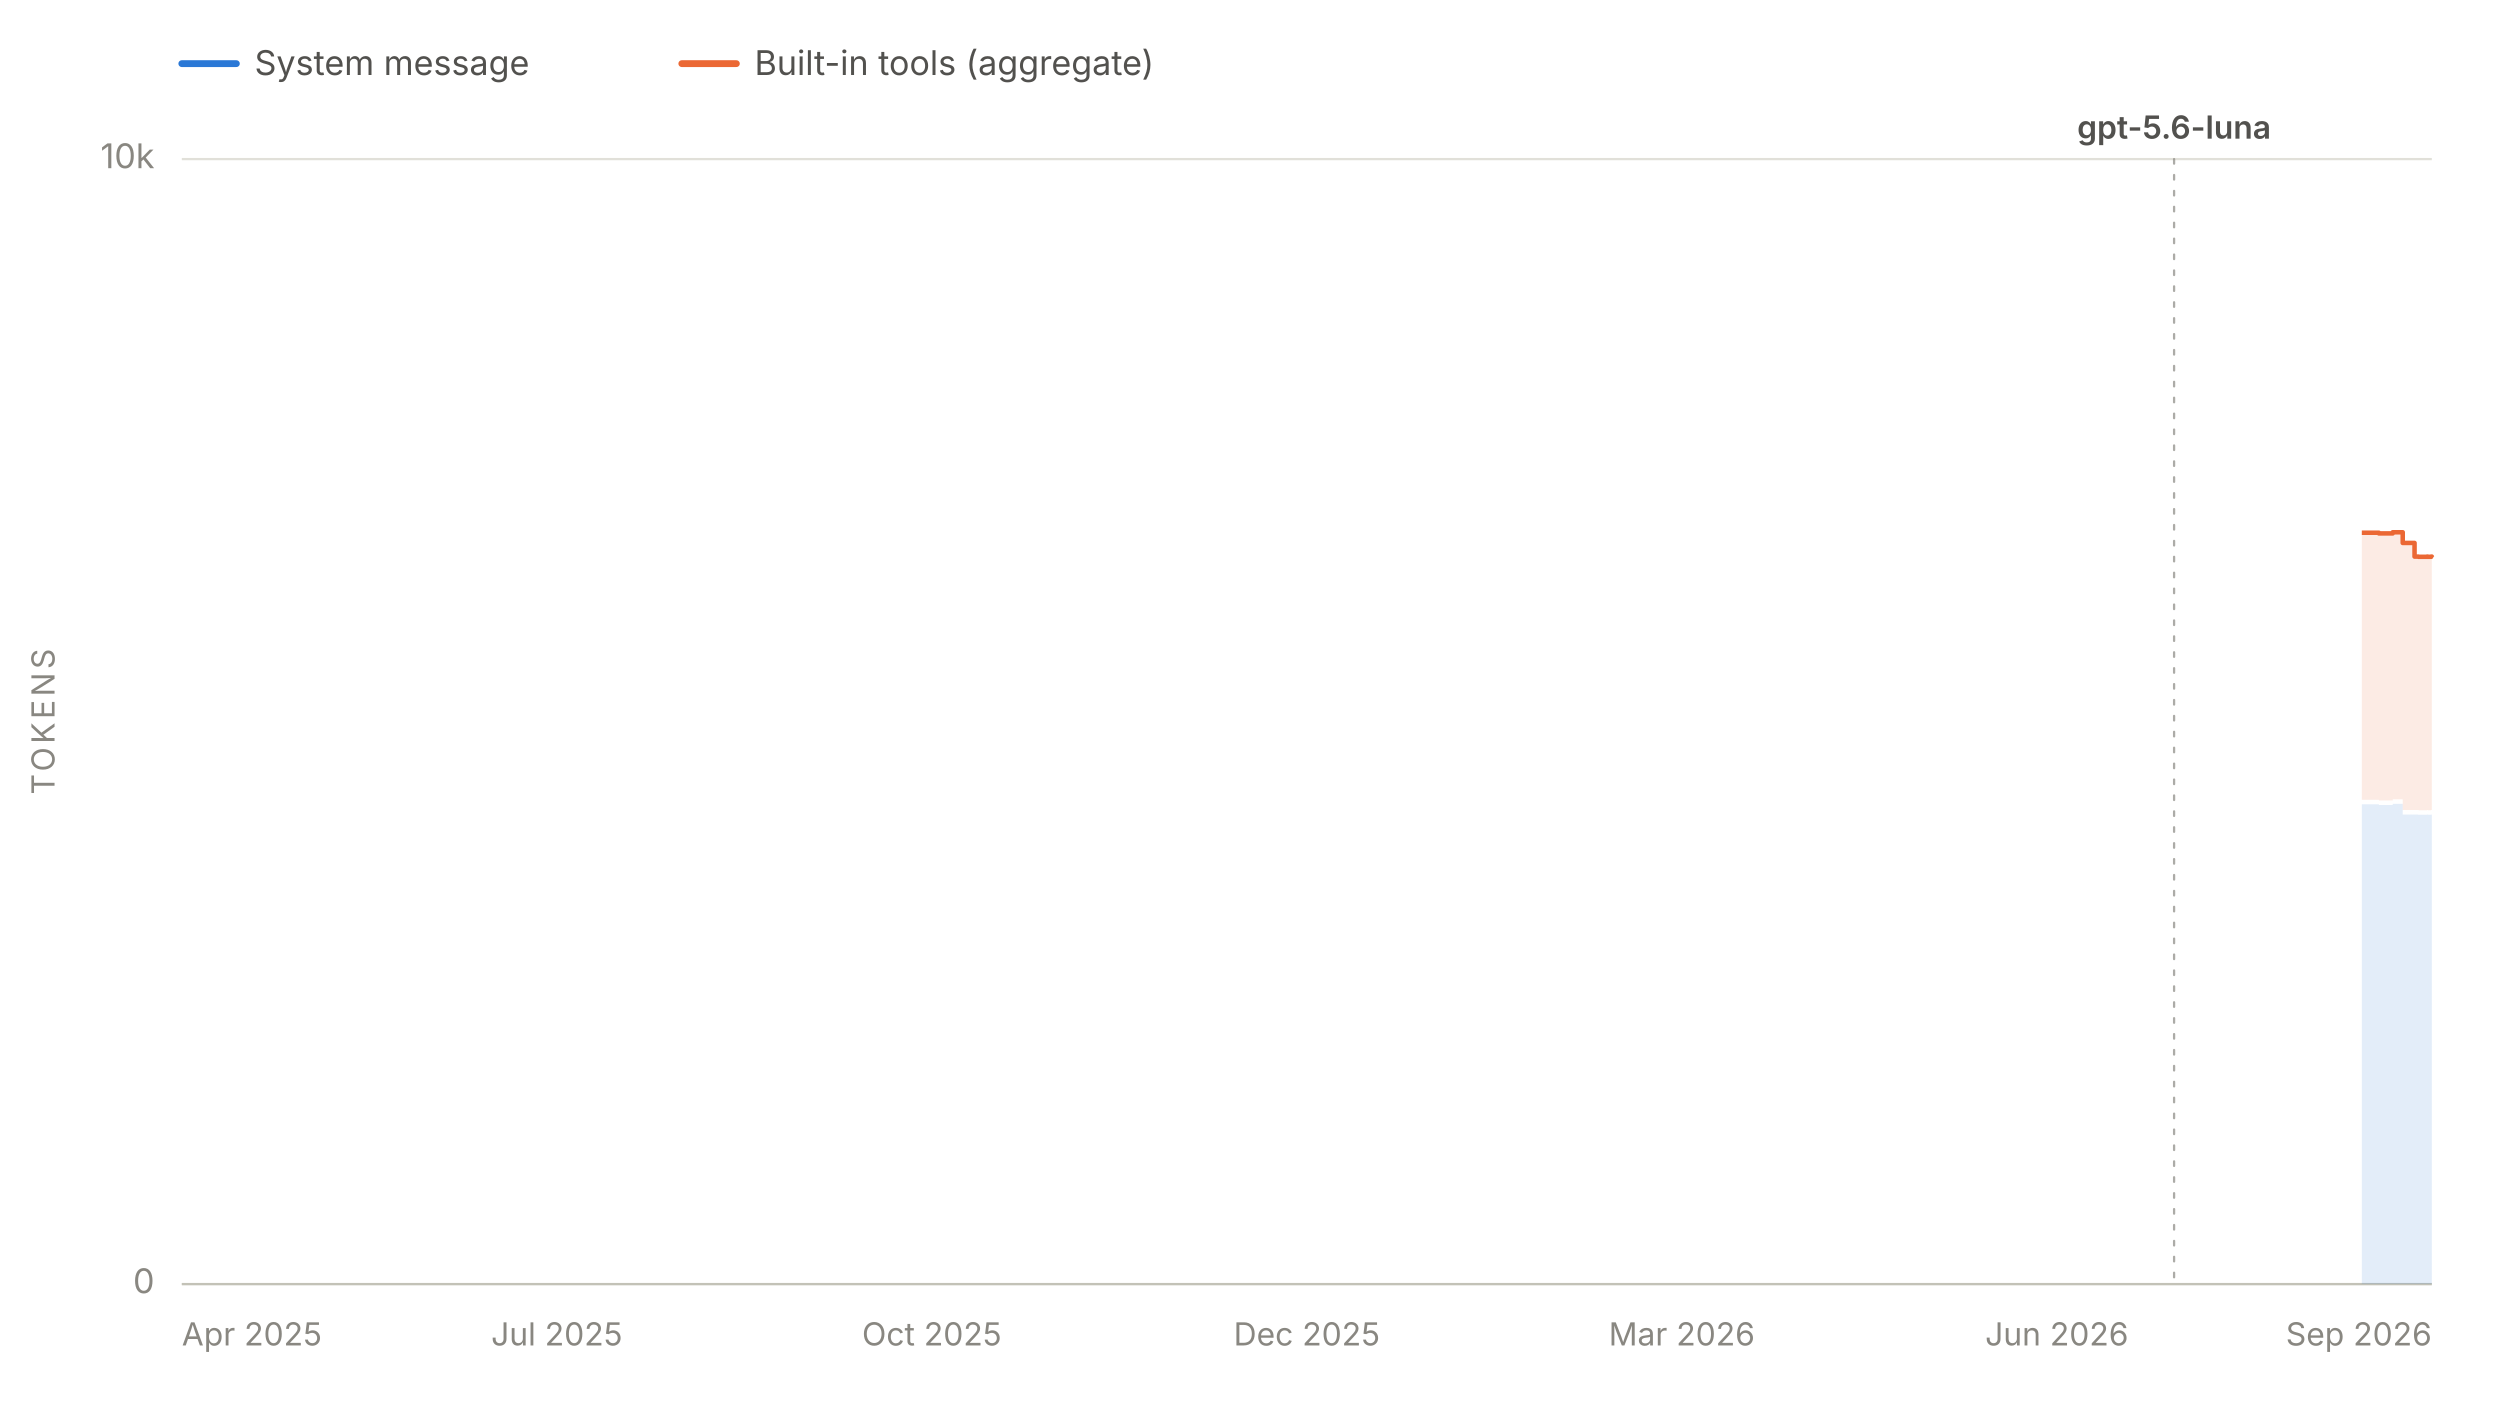
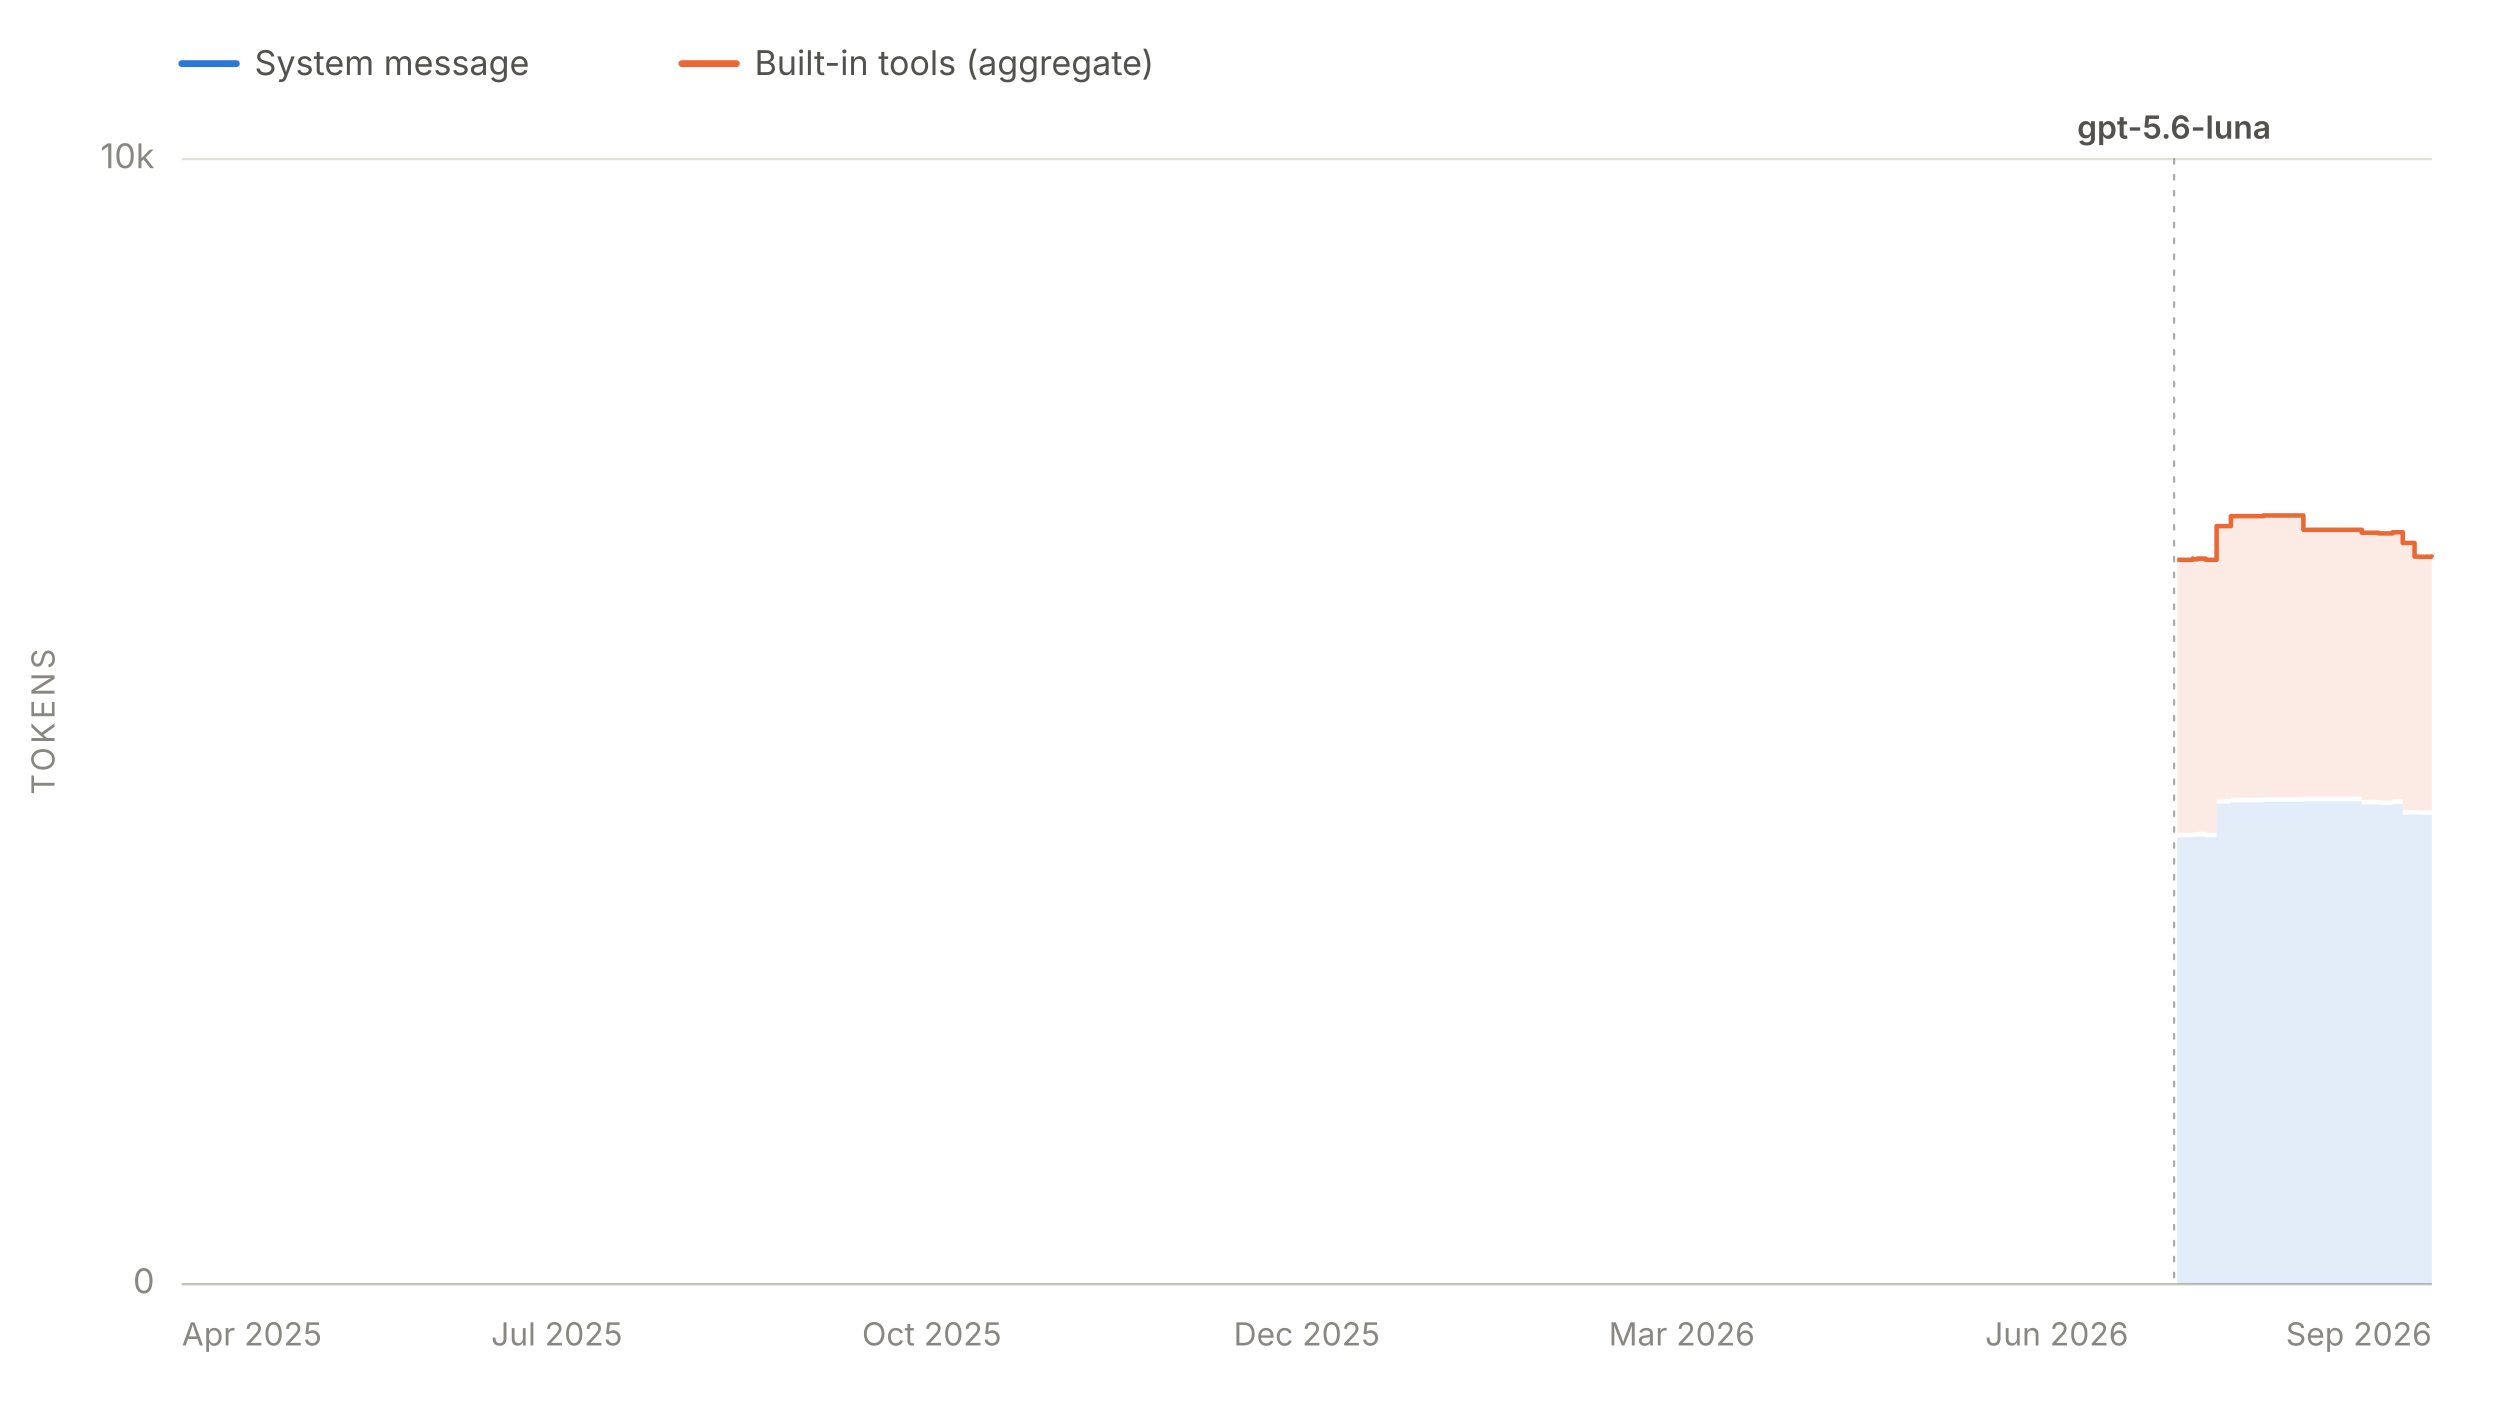
<svg xmlns="http://www.w3.org/2000/svg" viewBox="0 0 1100 625" width="1100" height="625" role="img" aria-labelledby="chartTitle chartDesc" font-family="system-ui, -apple-system, 'Segoe UI', sans-serif">
  <line x1="80" y1="28" x2="104" y2="28" stroke="#2a78d6" stroke-width="3" stroke-linecap="round" />
  <text x="112" y="33" font-size="15" fill="#52514e">System message</text>
  <line x1="300" y1="28" x2="324" y2="28" stroke="#eb6834" stroke-width="3" stroke-linecap="round" />
  <text x="332" y="33" font-size="15" fill="#52514e">Built-in tools (aggregate)</text>
  <line x1="80" y1="565.0" x2="1070" y2="565.0" stroke="#e1e0d9" stroke-width="1" />
  <text x="68" y="569.0" font-size="15" fill="#898781" text-anchor="end">0</text>
  <line x1="80" y1="70.0" x2="1070" y2="70.0" stroke="#e1e0d9" stroke-width="1" />
  <text x="68" y="74.0" font-size="15" fill="#898781" text-anchor="end">10k</text>
  <text x="24" y="317.5" font-size="14" fill="#898781" text-anchor="middle" letter-spacing="1.5" transform="rotate(-90 24 317.5)">TOKENS</text>
  <line x1="80" y1="565" x2="1070" y2="565" stroke="#c3c2b7" stroke-width="1" />
  <text x="80.0" y="592" font-size="14" fill="#898781" text-anchor="start">Apr 2025</text>
  <text x="245.0" y="592" font-size="14" fill="#898781" text-anchor="middle">Jul 2025</text>
  <text x="410.0" y="592" font-size="14" fill="#898781" text-anchor="middle">Oct 2025</text>
  <text x="575.0" y="592" font-size="14" fill="#898781" text-anchor="middle">Dec 2025</text>
  <text x="740.0" y="592" font-size="14" fill="#898781" text-anchor="middle">Mar 2026</text>
  <text x="905.0" y="592" font-size="14" fill="#898781" text-anchor="middle">Jun 2026</text>
  <text x="1070.0" y="592" font-size="14" fill="#898781" text-anchor="end">Sep 2026</text>
  <g data-release-date="2026-07-09">
    <line x1="956.6" y1="70" x2="956.6" y2="565" stroke="#898781" stroke-width="1" stroke-dasharray="2,5" stroke-linecap="round" opacity="0.7" />
    <text x="956.6" y="61.0" font-size="14" font-weight="600" fill="#52514e" text-anchor="middle">gpt-5.6-luna</text>
  </g>
  <g data-selected-models="gpt-5.6-luna">
-     <path d="M 1039.2 565.0 L 1039.2 353.9 L 1040.6 353.9 L 1040.6 353.9 L 1046.7 353.9 L 1046.7 354.2 L 1052.2 354.2 L 1052.2 354.2 L 1052.8 354.2 L 1052.8 353.7 L 1057.2 353.7 L 1057.2 358.4 L 1062.4 358.4 L 1062.4 358.4 L 1064.1 358.4 L 1064.1 358.5 L 1066.3 358.5 L 1066.3 358.5 L 1067.9 358.5 L 1067.9 358.4 L 1068.2 358.4 L 1068.2 358.5 L 1069.7 358.5 L 1069.7 358.4 L 1070.0 358.4 L 1070.0 358.5 L 1070.0 565.0 Z" fill="#2a78d6" fill-opacity="0.13" stroke="none" />
-     <path d="M 1039.2 351.9 L 1039.2 234.4 L 1040.6 234.4 L 1040.6 234.4 L 1046.7 234.4 L 1046.7 234.7 L 1052.2 234.7 L 1052.2 234.7 L 1052.8 234.7 L 1052.8 234.2 L 1057.2 234.2 L 1057.2 238.9 L 1062.4 238.9 L 1062.4 244.9 L 1064.1 244.9 L 1064.1 245.0 L 1066.3 245.0 L 1066.3 245.0 L 1067.9 245.0 L 1067.9 244.9 L 1068.2 244.9 L 1068.2 245.0 L 1069.7 245.0 L 1069.7 244.9 L 1070.0 244.9 L 1070.0 245.0 L 1070.0 356.5 L 1070.0 356.4 L 1069.7 356.4 L 1069.7 356.5 L 1068.2 356.5 L 1068.2 356.4 L 1067.9 356.4 L 1067.9 356.5 L 1066.3 356.5 L 1066.3 356.5 L 1064.1 356.5 L 1064.1 356.4 L 1062.4 356.4 L 1062.4 356.4 L 1057.2 356.4 L 1057.2 351.7 L 1052.8 351.7 L 1052.8 352.2 L 1052.2 352.2 L 1052.2 352.2 L 1046.7 352.2 L 1046.7 351.9 L 1040.6 351.9 L 1040.6 351.9 L 1039.2 351.9 Z" fill="#eb6834" fill-opacity="0.13" stroke="none" />
-     <path d="M 1039.2 234.4 L 1040.6 234.4 L 1040.6 234.4 L 1046.7 234.4 L 1046.7 234.7 L 1052.2 234.7 L 1052.2 234.7 L 1052.8 234.7 L 1052.8 234.2 L 1057.2 234.2 L 1057.2 238.9 L 1062.4 238.9 L 1062.4 244.9 L 1064.1 244.9 L 1064.1 245.0 L 1066.3 245.0 L 1066.3 245.0 L 1067.9 245.0 L 1067.9 244.9 L 1068.2 244.9 L 1068.2 245.0 L 1069.7 245.0 L 1069.7 244.9 L 1070.0 244.9 L 1070.0 245.0" fill="none" stroke="#eb6834" stroke-width="2" stroke-linejoin="round" />
+     <path d="M 958.0 565.0 L 958.0 368.4 L 958.5 368.4 L 958.5 368.4 L 964.8 368.4 L 964.8 368.0 L 964.9 368.0 L 964.9 368.2 L 966.8 368.2 L 966.8 368.0 L 970.5 368.0 L 970.5 368.4 L 975.3 368.4 L 975.3 353.6 L 981.6 353.6 L 981.6 353.0 L 995.9 353.0 L 995.9 352.8 L 1010.7 352.8 L 1010.7 352.8 L 1013.5 352.8 L 1013.5 352.6 L 1039.2 352.6 L 1039.2 353.9 L 1040.6 353.9 L 1040.6 353.9 L 1046.7 353.9 L 1046.7 354.2 L 1052.2 354.2 L 1052.2 354.2 L 1052.8 354.2 L 1052.8 353.7 L 1057.2 353.7 L 1057.2 358.4 L 1062.4 358.4 L 1062.4 358.4 L 1064.1 358.4 L 1064.1 358.5 L 1066.3 358.5 L 1066.3 358.5 L 1067.9 358.5 L 1067.9 358.4 L 1068.2 358.4 L 1068.2 358.5 L 1069.7 358.5 L 1069.7 358.4 L 1070.0 358.4 L 1070.0 358.5 L 1070.0 565.0 Z" fill="#2a78d6" fill-opacity="0.13" stroke="none" />
+     <path d="M 958.0 366.4 L 958.0 246.3 L 958.5 246.3 L 958.5 246.3 L 964.8 246.3 L 964.8 245.8 L 964.9 245.8 L 964.9 246.1 L 966.8 246.1 L 966.8 245.8 L 970.5 245.8 L 970.5 246.3 L 975.3 246.3 L 975.3 231.5 L 981.6 231.5 L 981.6 227.1 L 995.9 227.1 L 995.9 226.8 L 1010.7 226.8 L 1010.7 226.8 L 1013.5 226.8 L 1013.5 233.1 L 1039.2 233.1 L 1039.2 234.4 L 1040.6 234.4 L 1040.6 234.4 L 1046.7 234.4 L 1046.7 234.7 L 1052.2 234.7 L 1052.2 234.7 L 1052.8 234.7 L 1052.8 234.2 L 1057.2 234.2 L 1057.2 238.9 L 1062.4 238.9 L 1062.4 244.9 L 1064.1 244.9 L 1064.1 245.0 L 1066.3 245.0 L 1066.3 245.0 L 1067.9 245.0 L 1067.9 244.9 L 1068.2 244.9 L 1068.2 245.0 L 1069.7 245.0 L 1069.7 244.9 L 1070.0 244.9 L 1070.0 245.0 L 1070.0 356.5 L 1070.0 356.4 L 1069.7 356.4 L 1069.7 356.5 L 1068.2 356.5 L 1068.2 356.4 L 1067.9 356.4 L 1067.9 356.5 L 1066.3 356.5 L 1066.3 356.5 L 1064.1 356.5 L 1064.1 356.4 L 1062.4 356.4 L 1062.4 356.4 L 1057.2 356.4 L 1057.2 351.7 L 1052.8 351.7 L 1052.8 352.2 L 1052.2 352.2 L 1052.2 352.2 L 1046.7 352.2 L 1046.7 351.9 L 1040.6 351.9 L 1040.6 351.9 L 1039.2 351.9 L 1039.2 350.6 L 1013.5 350.6 L 1013.5 350.8 L 1010.7 350.8 L 1010.7 350.8 L 995.9 350.8 L 995.9 351.0 L 981.6 351.0 L 981.6 351.6 L 975.3 351.6 L 975.3 366.4 L 970.5 366.4 L 970.5 366.0 L 966.8 366.0 L 966.8 366.2 L 964.9 366.2 L 964.9 366.0 L 964.8 366.0 L 964.8 366.4 L 958.5 366.4 L 958.5 366.4 L 958.0 366.4 Z" fill="#eb6834" fill-opacity="0.13" stroke="none" />
+     <path d="M 958.0 246.3 L 958.5 246.3 L 958.5 246.3 L 964.8 246.3 L 964.8 245.8 L 964.9 245.8 L 964.9 246.1 L 966.8 246.1 L 966.8 245.8 L 970.5 245.8 L 970.5 246.3 L 975.3 246.3 L 975.3 231.5 L 981.6 231.5 L 981.6 227.1 L 995.9 227.1 L 995.9 226.8 L 1010.7 226.8 L 1010.7 226.8 L 1013.5 226.8 L 1013.5 233.1 L 1039.2 233.1 L 1039.2 234.4 L 1040.6 234.4 L 1040.6 234.4 L 1046.7 234.4 L 1046.7 234.7 L 1052.2 234.7 L 1052.2 234.7 L 1052.8 234.7 L 1052.8 234.2 L 1057.2 234.2 L 1057.2 238.9 L 1062.4 238.9 L 1062.4 244.9 L 1064.1 244.9 L 1064.1 245.0 L 1066.3 245.0 L 1066.3 245.0 L 1067.9 245.0 L 1067.9 244.9 L 1068.2 244.9 L 1068.2 245.0 L 1069.7 245.0 L 1069.7 244.9 L 1070.0 244.9 L 1070.0 245.0" fill="none" stroke="#eb6834" stroke-width="2" stroke-linejoin="round" />
  </g>
</svg>
